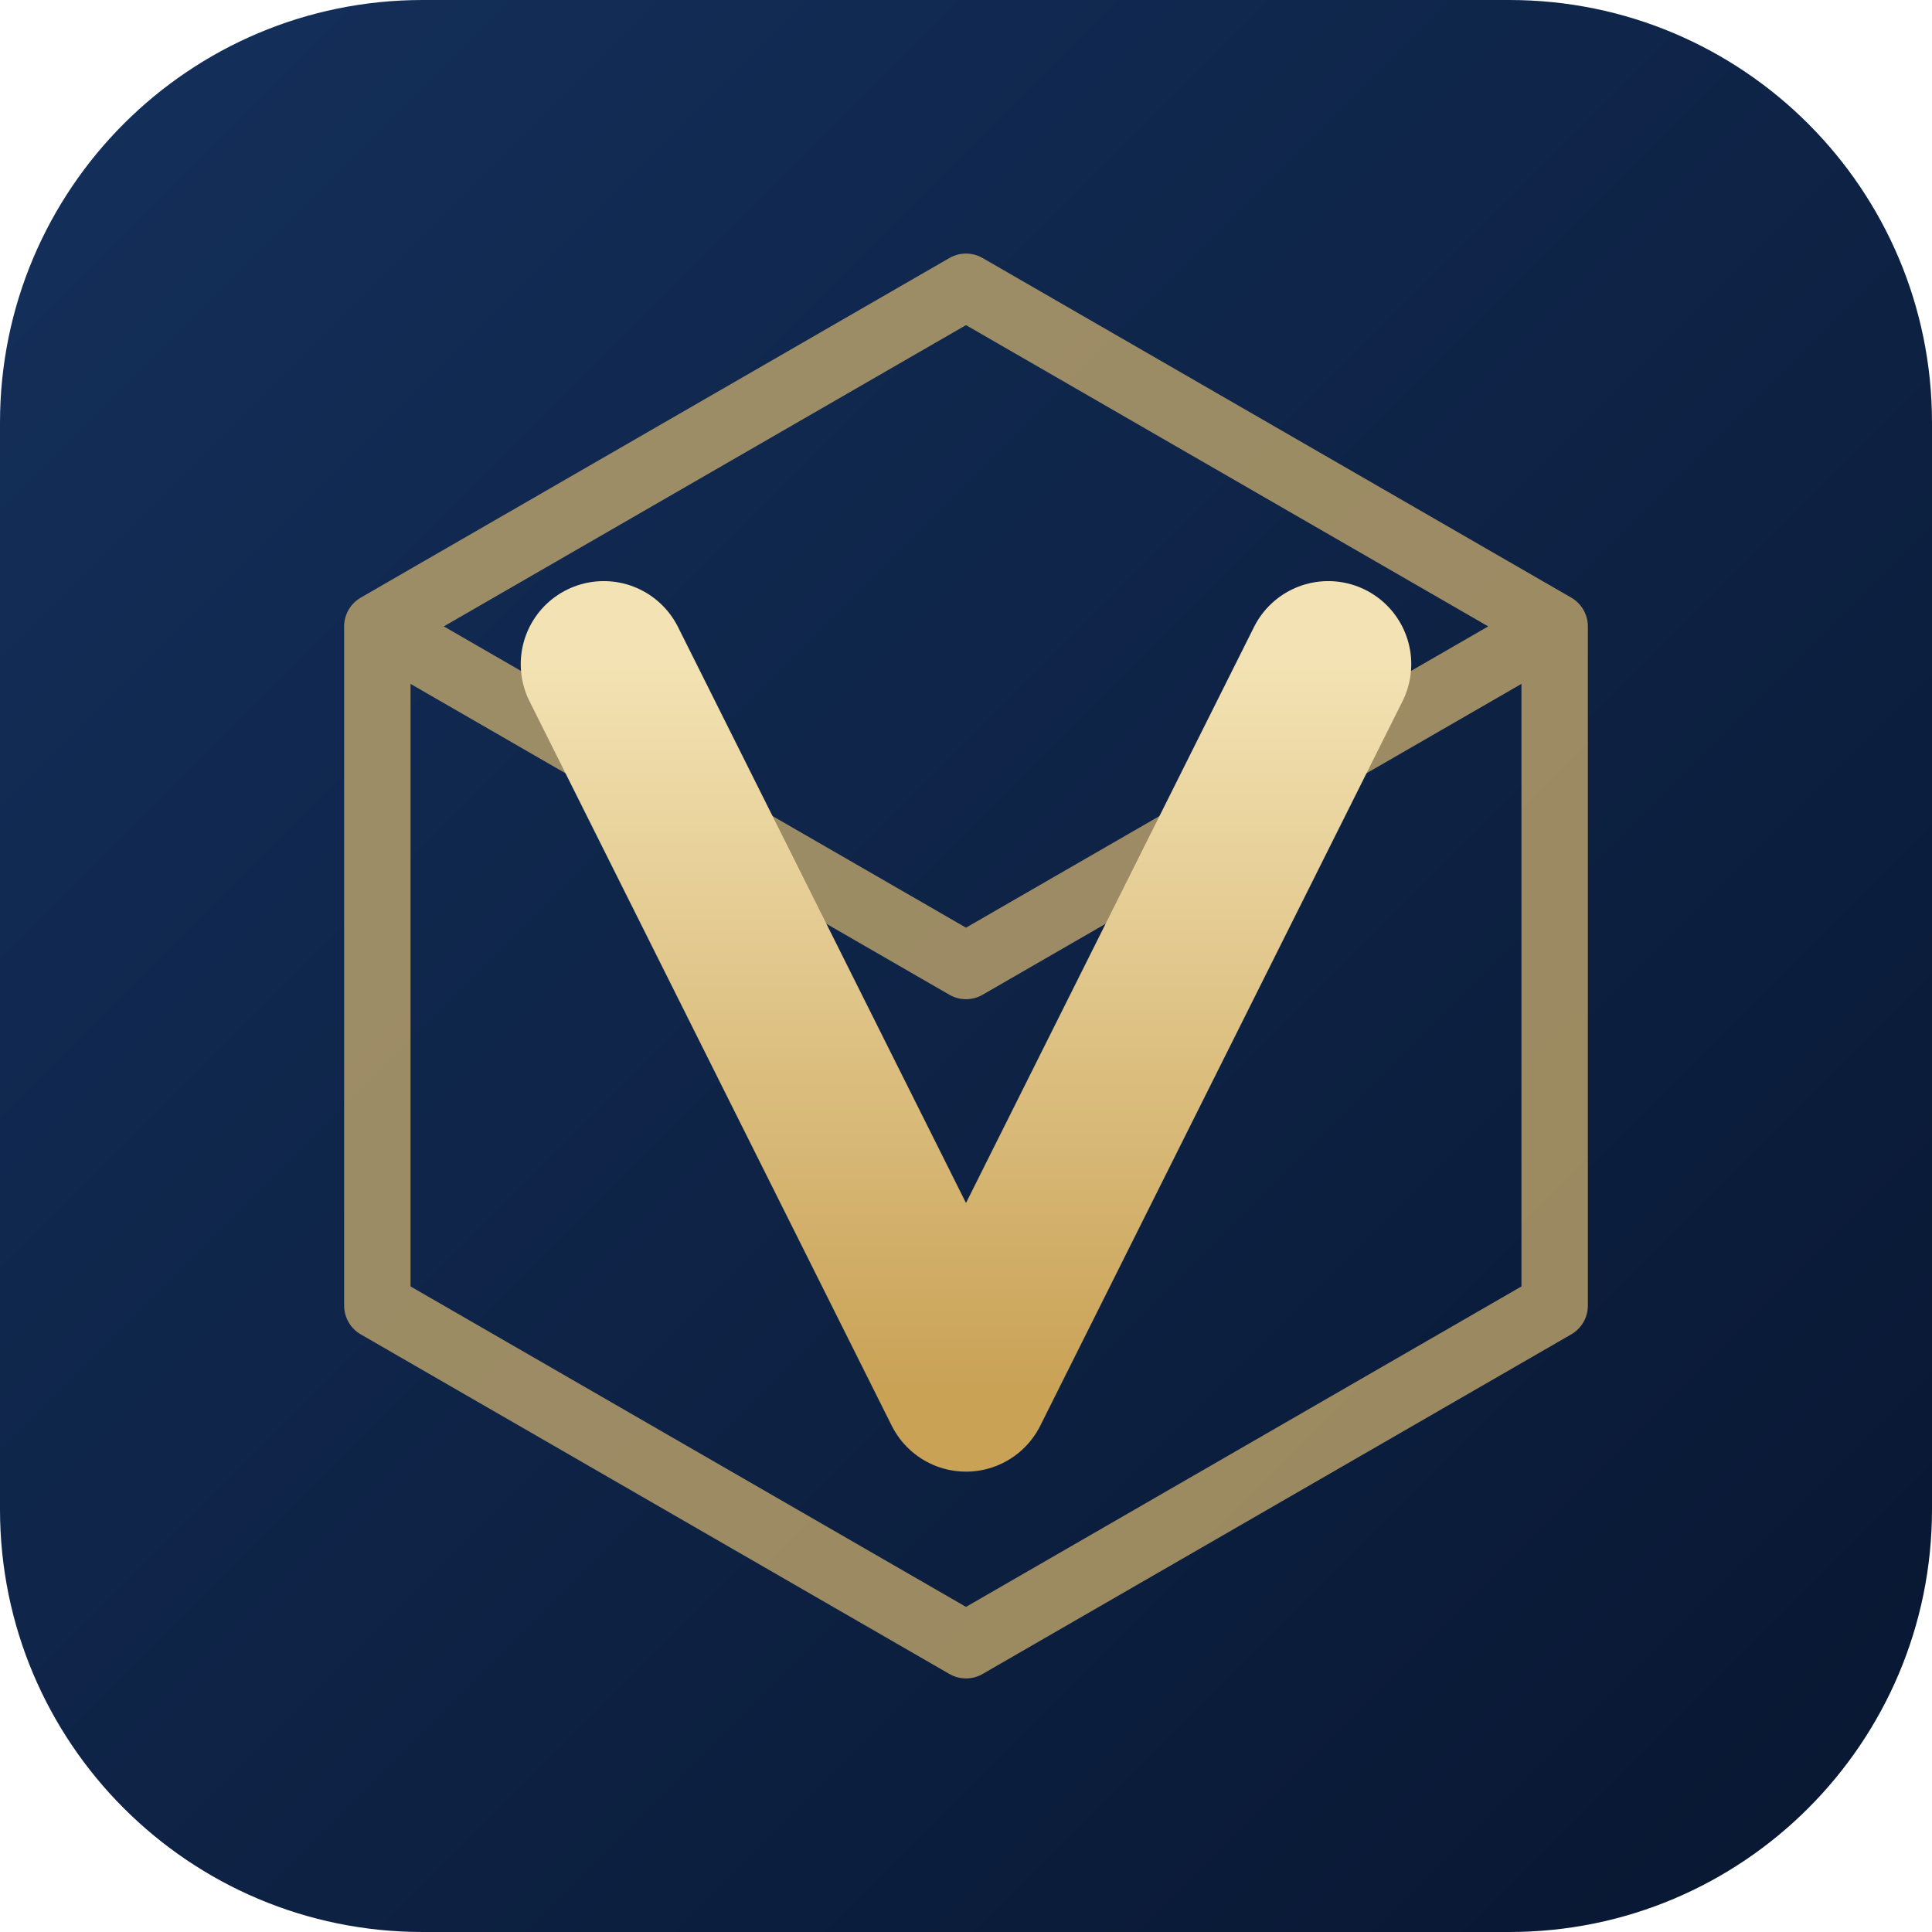
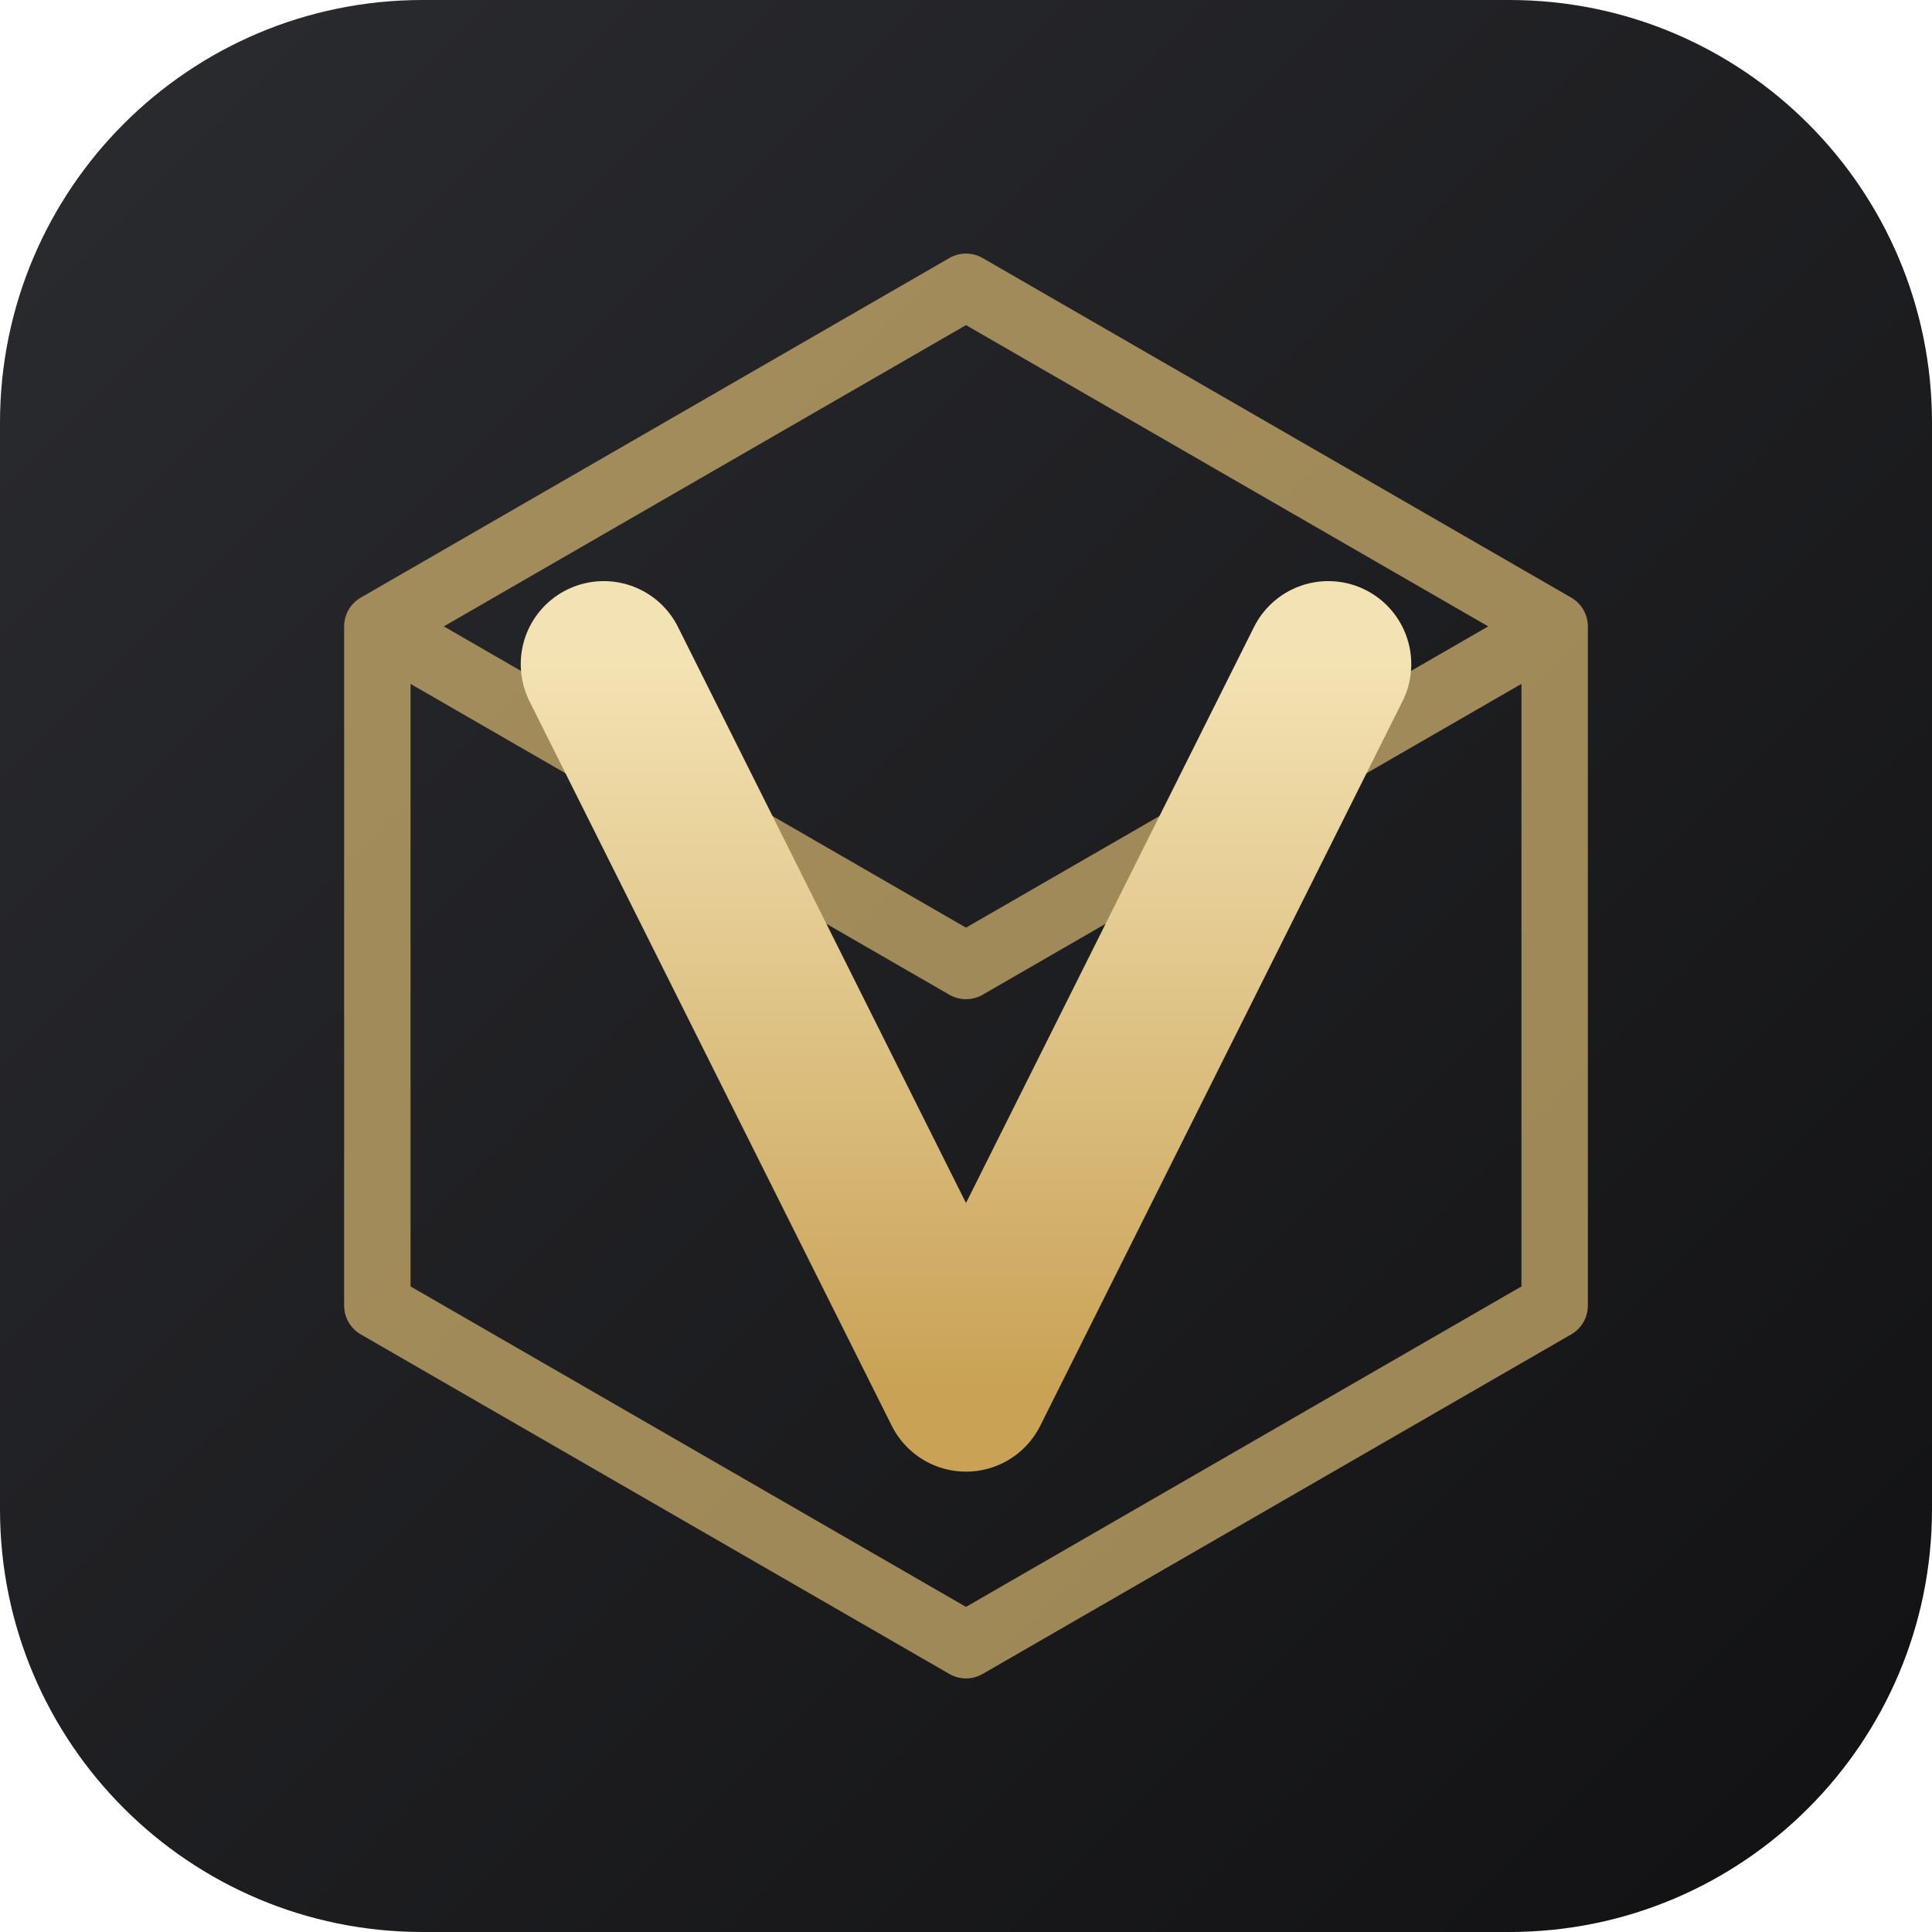
<svg xmlns="http://www.w3.org/2000/svg" viewBox="0 0 64 64" role="img" aria-label="VYRA">
  <defs>
    <linearGradient id="vy-bg" x1="0" y1="0" x2="1" y2="1">
-       <stop offset="0" stop-color="#14305c" />
-       <stop offset="1" stop-color="#081630" />
+       <stop offset="0" stop-color="#2b2c30" />
+       <stop offset="1" stop-color="#111113" />
    </linearGradient>
    <linearGradient id="vy-au" x1="0" y1="0" x2="0" y2="1">
      <stop offset="0" stop-color="#f3e2b3" />
      <stop offset="1" stop-color="#c9a256" />
    </linearGradient>
  </defs>
  <rect width="64" height="64" rx="14" fill="url(#vy-bg)" />
  <path d="M32 9.5 51.5 20.75v22.5L32 54.5 12.5 43.25v-22.5Z M12.5 20.75 32 32 51.5 20.75" fill="none" stroke="#d9b871" stroke-opacity=".7" stroke-width="2.2" stroke-linejoin="round" />
  <path d="M20 22 32 46 44 22" fill="none" stroke="url(#vy-au)" stroke-width="5.5" stroke-linecap="round" stroke-linejoin="round" />
</svg>
